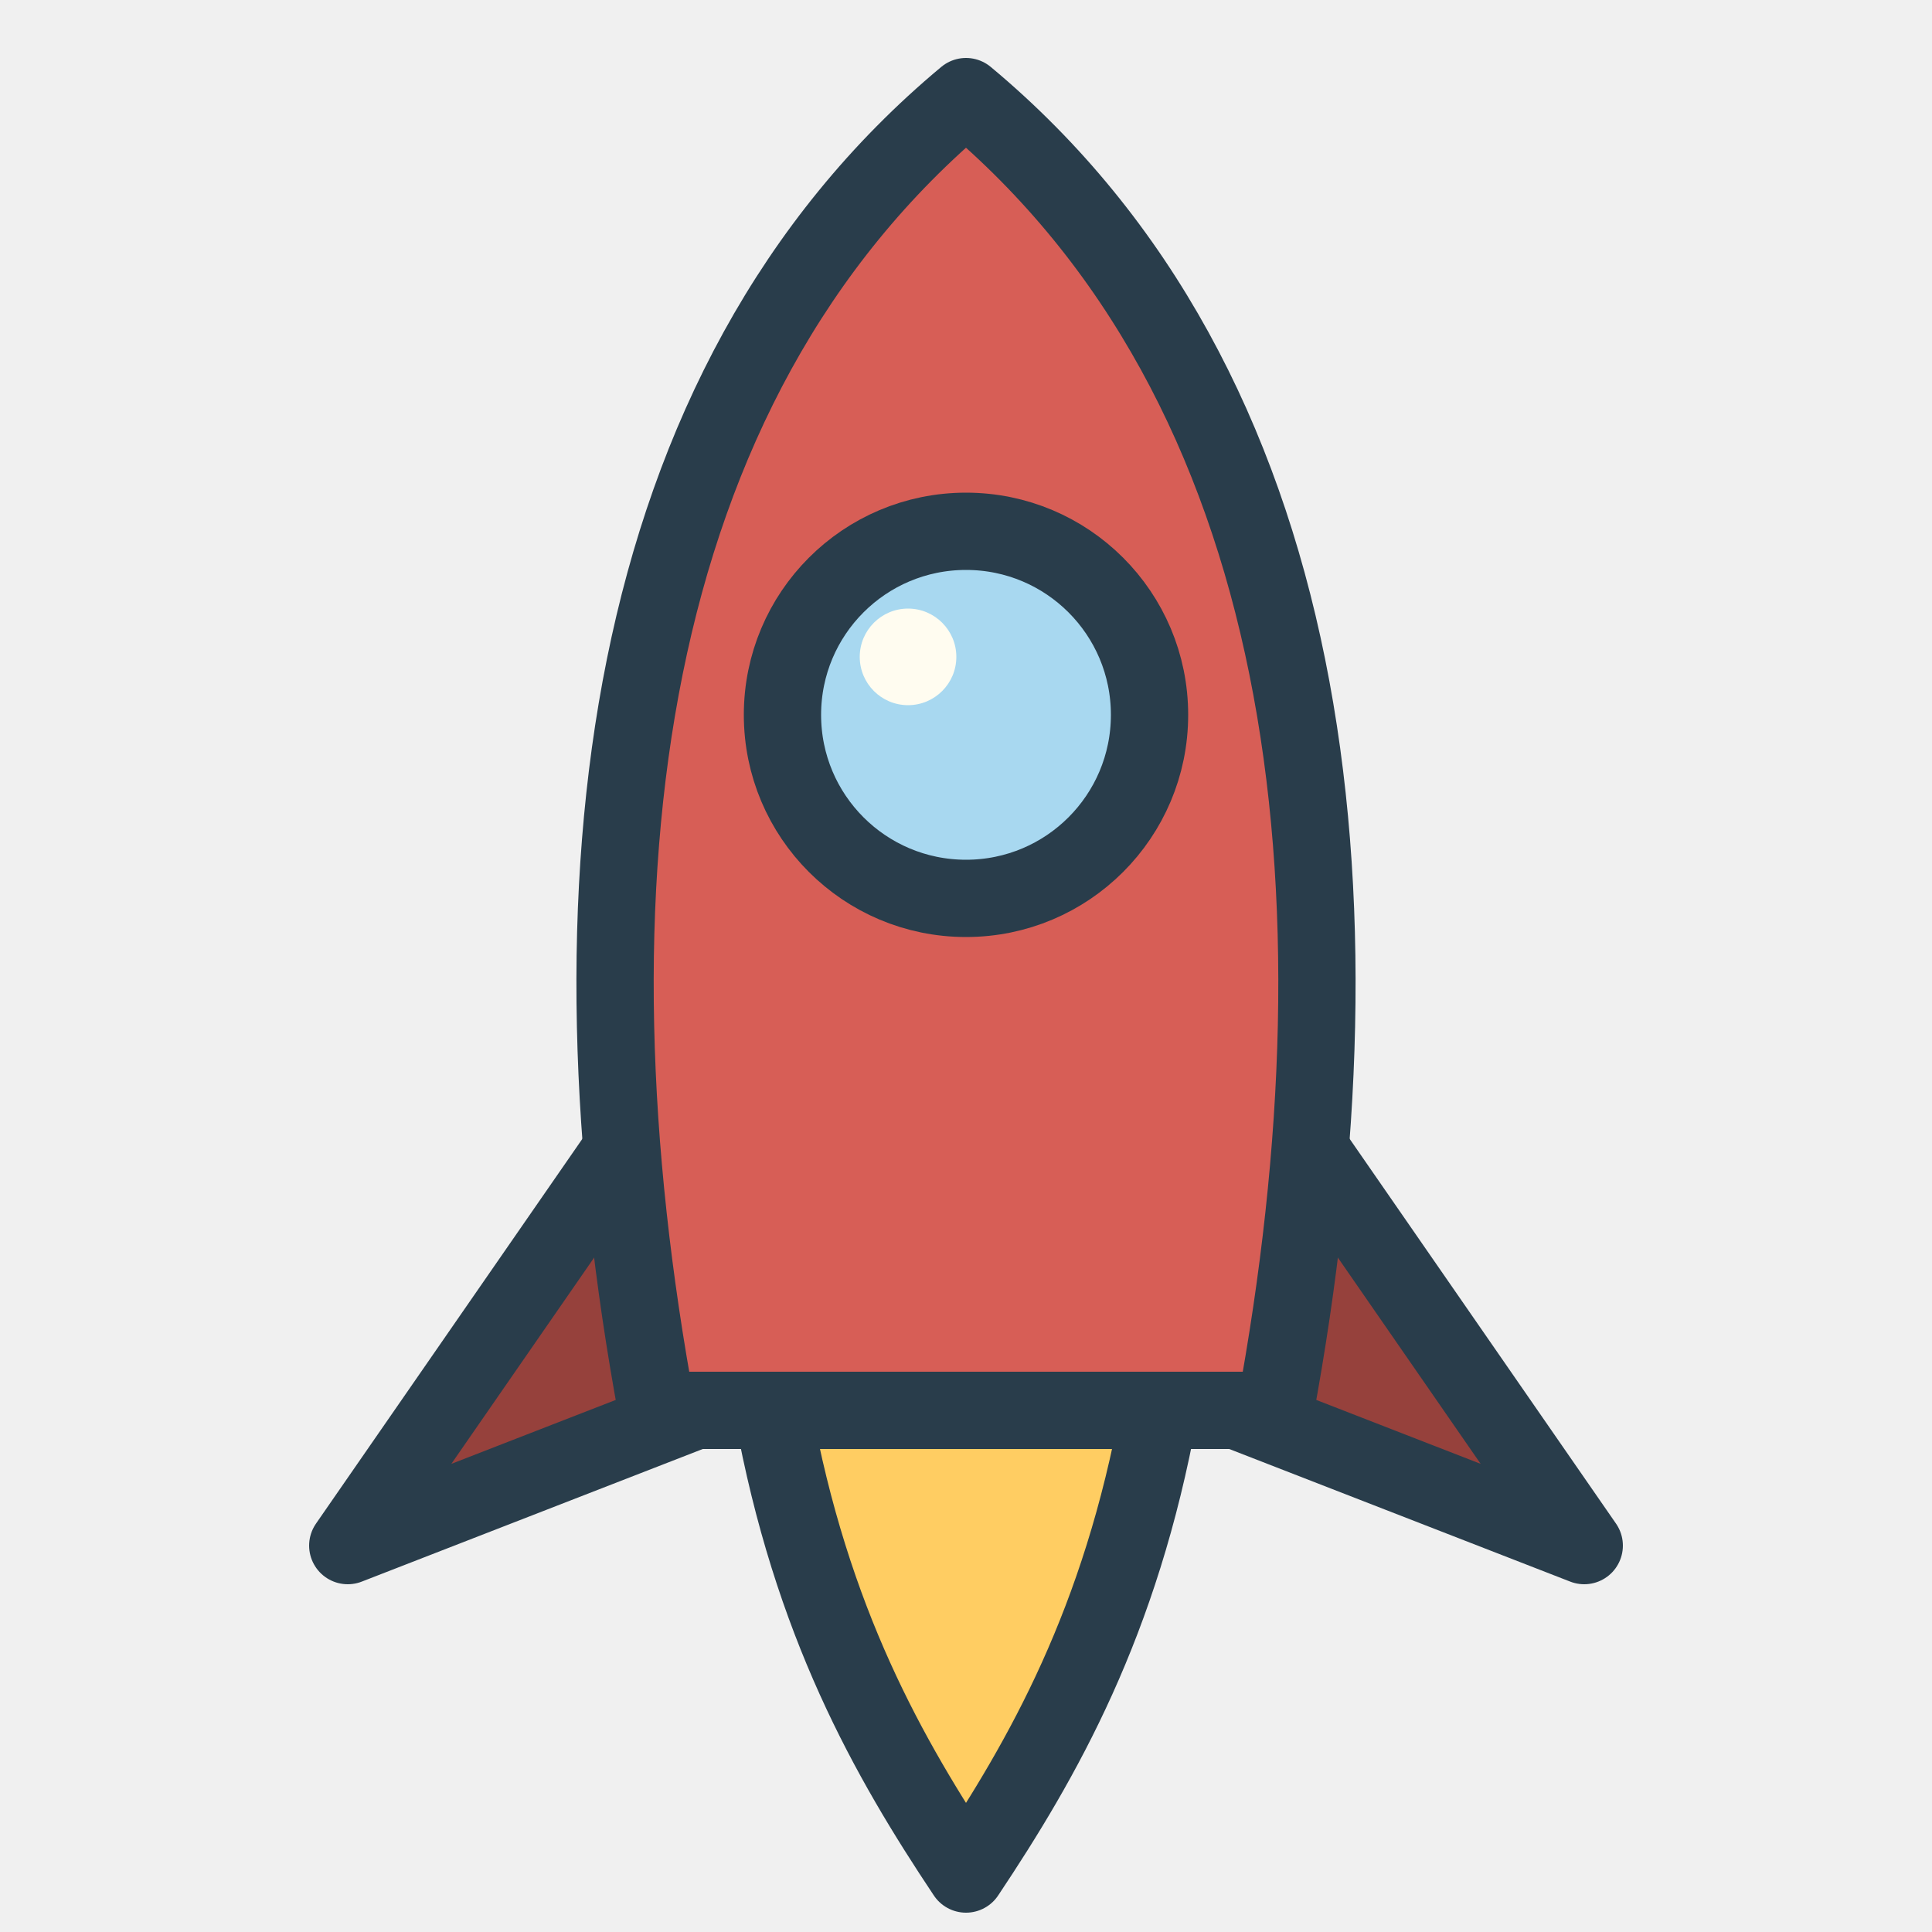
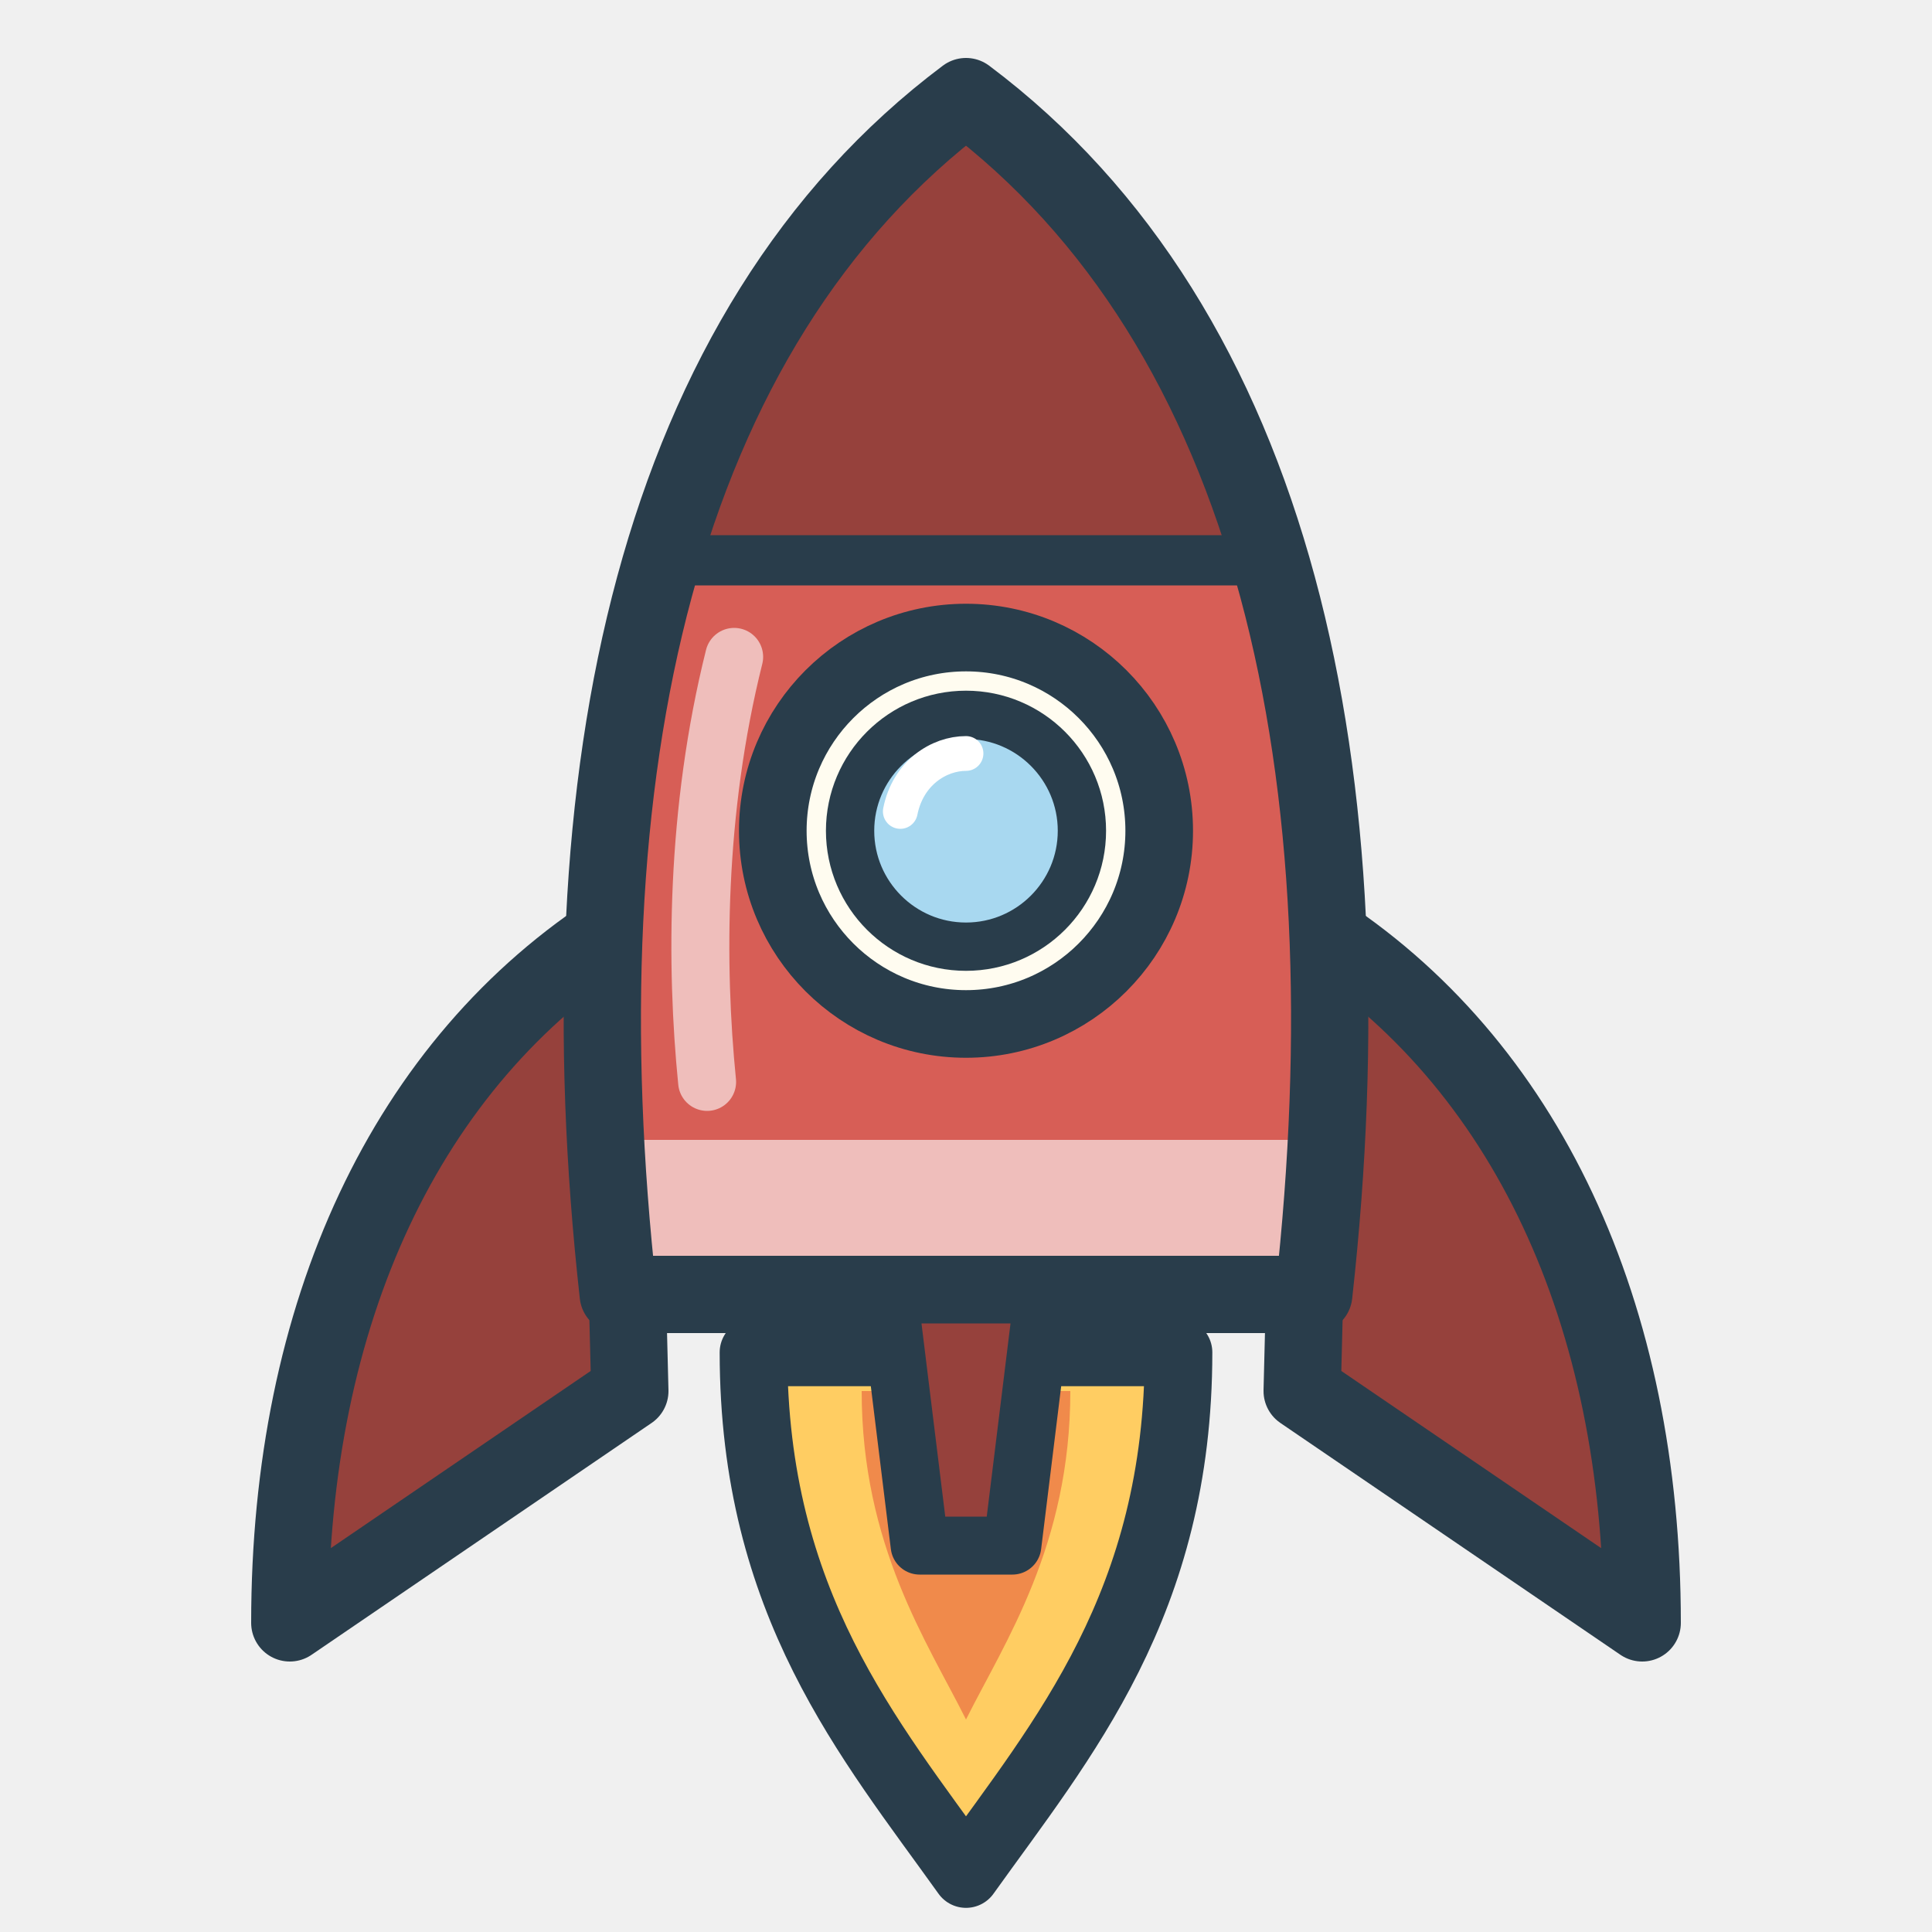
<svg xmlns="http://www.w3.org/2000/svg" viewBox="0 0 100 100">
-   <path d="M 36 54 L 18 80 L 36 73 Z" fill="#96413c" data-fill="sombre" stroke="#293d4b" stroke-width="4" stroke-linecap="round" stroke-linejoin="round" />
-   <path d="M 64 54 L 82 80 L 64 73 Z" fill="#96413c" data-fill="sombre" stroke="#293d4b" stroke-width="4" stroke-linecap="round" stroke-linejoin="round" />
-   <path d="M 40 73 C 42 84 46 91 50 97 C 54 91 58 84 60 73 Z" fill="#ffcd62" stroke="#293d4b" stroke-width="4" stroke-linecap="round" stroke-linejoin="round" />
-   <path d="M 50 5 C 68 20 71 46 66 73 L 34 73 C 29 46 32 20 50 5 Z" fill="#d75e56" data-fill="couleur" stroke="#293d4b" stroke-width="4" stroke-linecap="round" stroke-linejoin="round" />
-   <path d="M 59.5 37 C 59.5 42.25 55.25 46.5 50 46.5 C 44.75 46.5 40.5 42.25 40.5 37 C 40.5 31.75 44.75 27.5 50 27.5 C 55.25 27.5 59.5 31.75 59.5 37 Z" fill="#a8d8f0" stroke="#293d4b" stroke-width="4" stroke-linecap="round" stroke-linejoin="round" />
-   <path d="M 49.5 34 C 49.5 35.38 48.38 36.5 47 36.5 C 45.62 36.5 44.5 35.38 44.5 34 C 44.5 32.62 45.62 31.5 47 31.5 C 48.38 31.5 49.5 32.62 49.5 34 Z" fill="#fffcf0" />
+   <path d="M 39 70 C 39 83 45 90 50 97 C 55 90 61 83 61 70 Z" fill="#ffcd62" stroke="#293d4b" stroke-width="3.5" stroke-linecap="round" stroke-linejoin="round" />
+   <path d="M 44.6 72 C 44.6 80 48 85 50 89 C 52 85 55.4 80 55.4 72 Z" fill="#f08a4b" />
+   <path d="M 32 48 C 21 55 15 68 15 84 L 32.6 72 Z" fill="#96413c" data-fill="sombre" stroke="#293d4b" stroke-width="4" stroke-linecap="round" stroke-linejoin="round" />
+   <path d="M 68 48 C 79 55 85 68 85 84 L 67.4 72 Z" fill="#96413c" data-fill="sombre" stroke="#293d4b" stroke-width="4" stroke-linecap="round" stroke-linejoin="round" />
+   <path d="M 50 5 C 66 17 71 40 68 67 L 32 67 C 29 40 34 17 50 5 Z" fill="#d75e56" data-fill="couleur" />
+   <path d="M 50 5 C 58 11 63 19 66 29 L 34 29 C 37 19 42 11 50 5 Z" fill="#96413c" data-fill="sombre" />
+   <path d="M 31.6 59 L 68.4 59 L 68 67 L 32 67 Z" fill="#efbebb" data-fill="claire" />
+   <path d="M 50 5 C 66 17 71 40 68 67 L 32 67 C 29 40 34 17 50 5 Z" fill="none" stroke="#293d4b" stroke-width="4" stroke-linecap="round" stroke-linejoin="round" />
+   <path d="M 34 29 L 66 29" fill="none" stroke="#293d4b" stroke-width="2.6" stroke-linecap="round" stroke-linejoin="round" />
+   <path d="M 60 43 C 60 48.52 55.52 53 50 53 C 44.48 53 40 48.52 40 43 C 40 37.48 44.48 33 50 33 C 55.52 33 60 37.48 60 43 Z" fill="#fffcf0" stroke="#293d4b" stroke-width="3.5" stroke-linecap="round" stroke-linejoin="round" />
+   <path d="M 56 43 C 56 46.31 53.31 49 50 49 C 46.69 49 44 46.31 44 43 C 44 39.69 46.69 37 50 37 C 53.31 37 56 39.69 56 43 Z" fill="#a8d8f0" stroke="#293d4b" stroke-width="2.5" stroke-linecap="round" stroke-linejoin="round" />
+   <path d="M 46.6 42 C 47 40 48.6 39 50 39" fill="none" stroke="#ffffff" stroke-width="1.8" stroke-linecap="round" stroke-linejoin="round" />
+   <path d="M 38 34 C 36 42 36 50 36.6 56" fill="none" stroke="#efbebb" data-stroke="claire" stroke-width="3" stroke-linecap="round" stroke-linejoin="round" />
+   <path d="M 46 67 L 54 67 L 52.4 80 L 47.6 80 Z" fill="#96413c" data-fill="sombre" stroke="#293d4b" stroke-width="3" stroke-linecap="round" stroke-linejoin="round" />
</svg>
